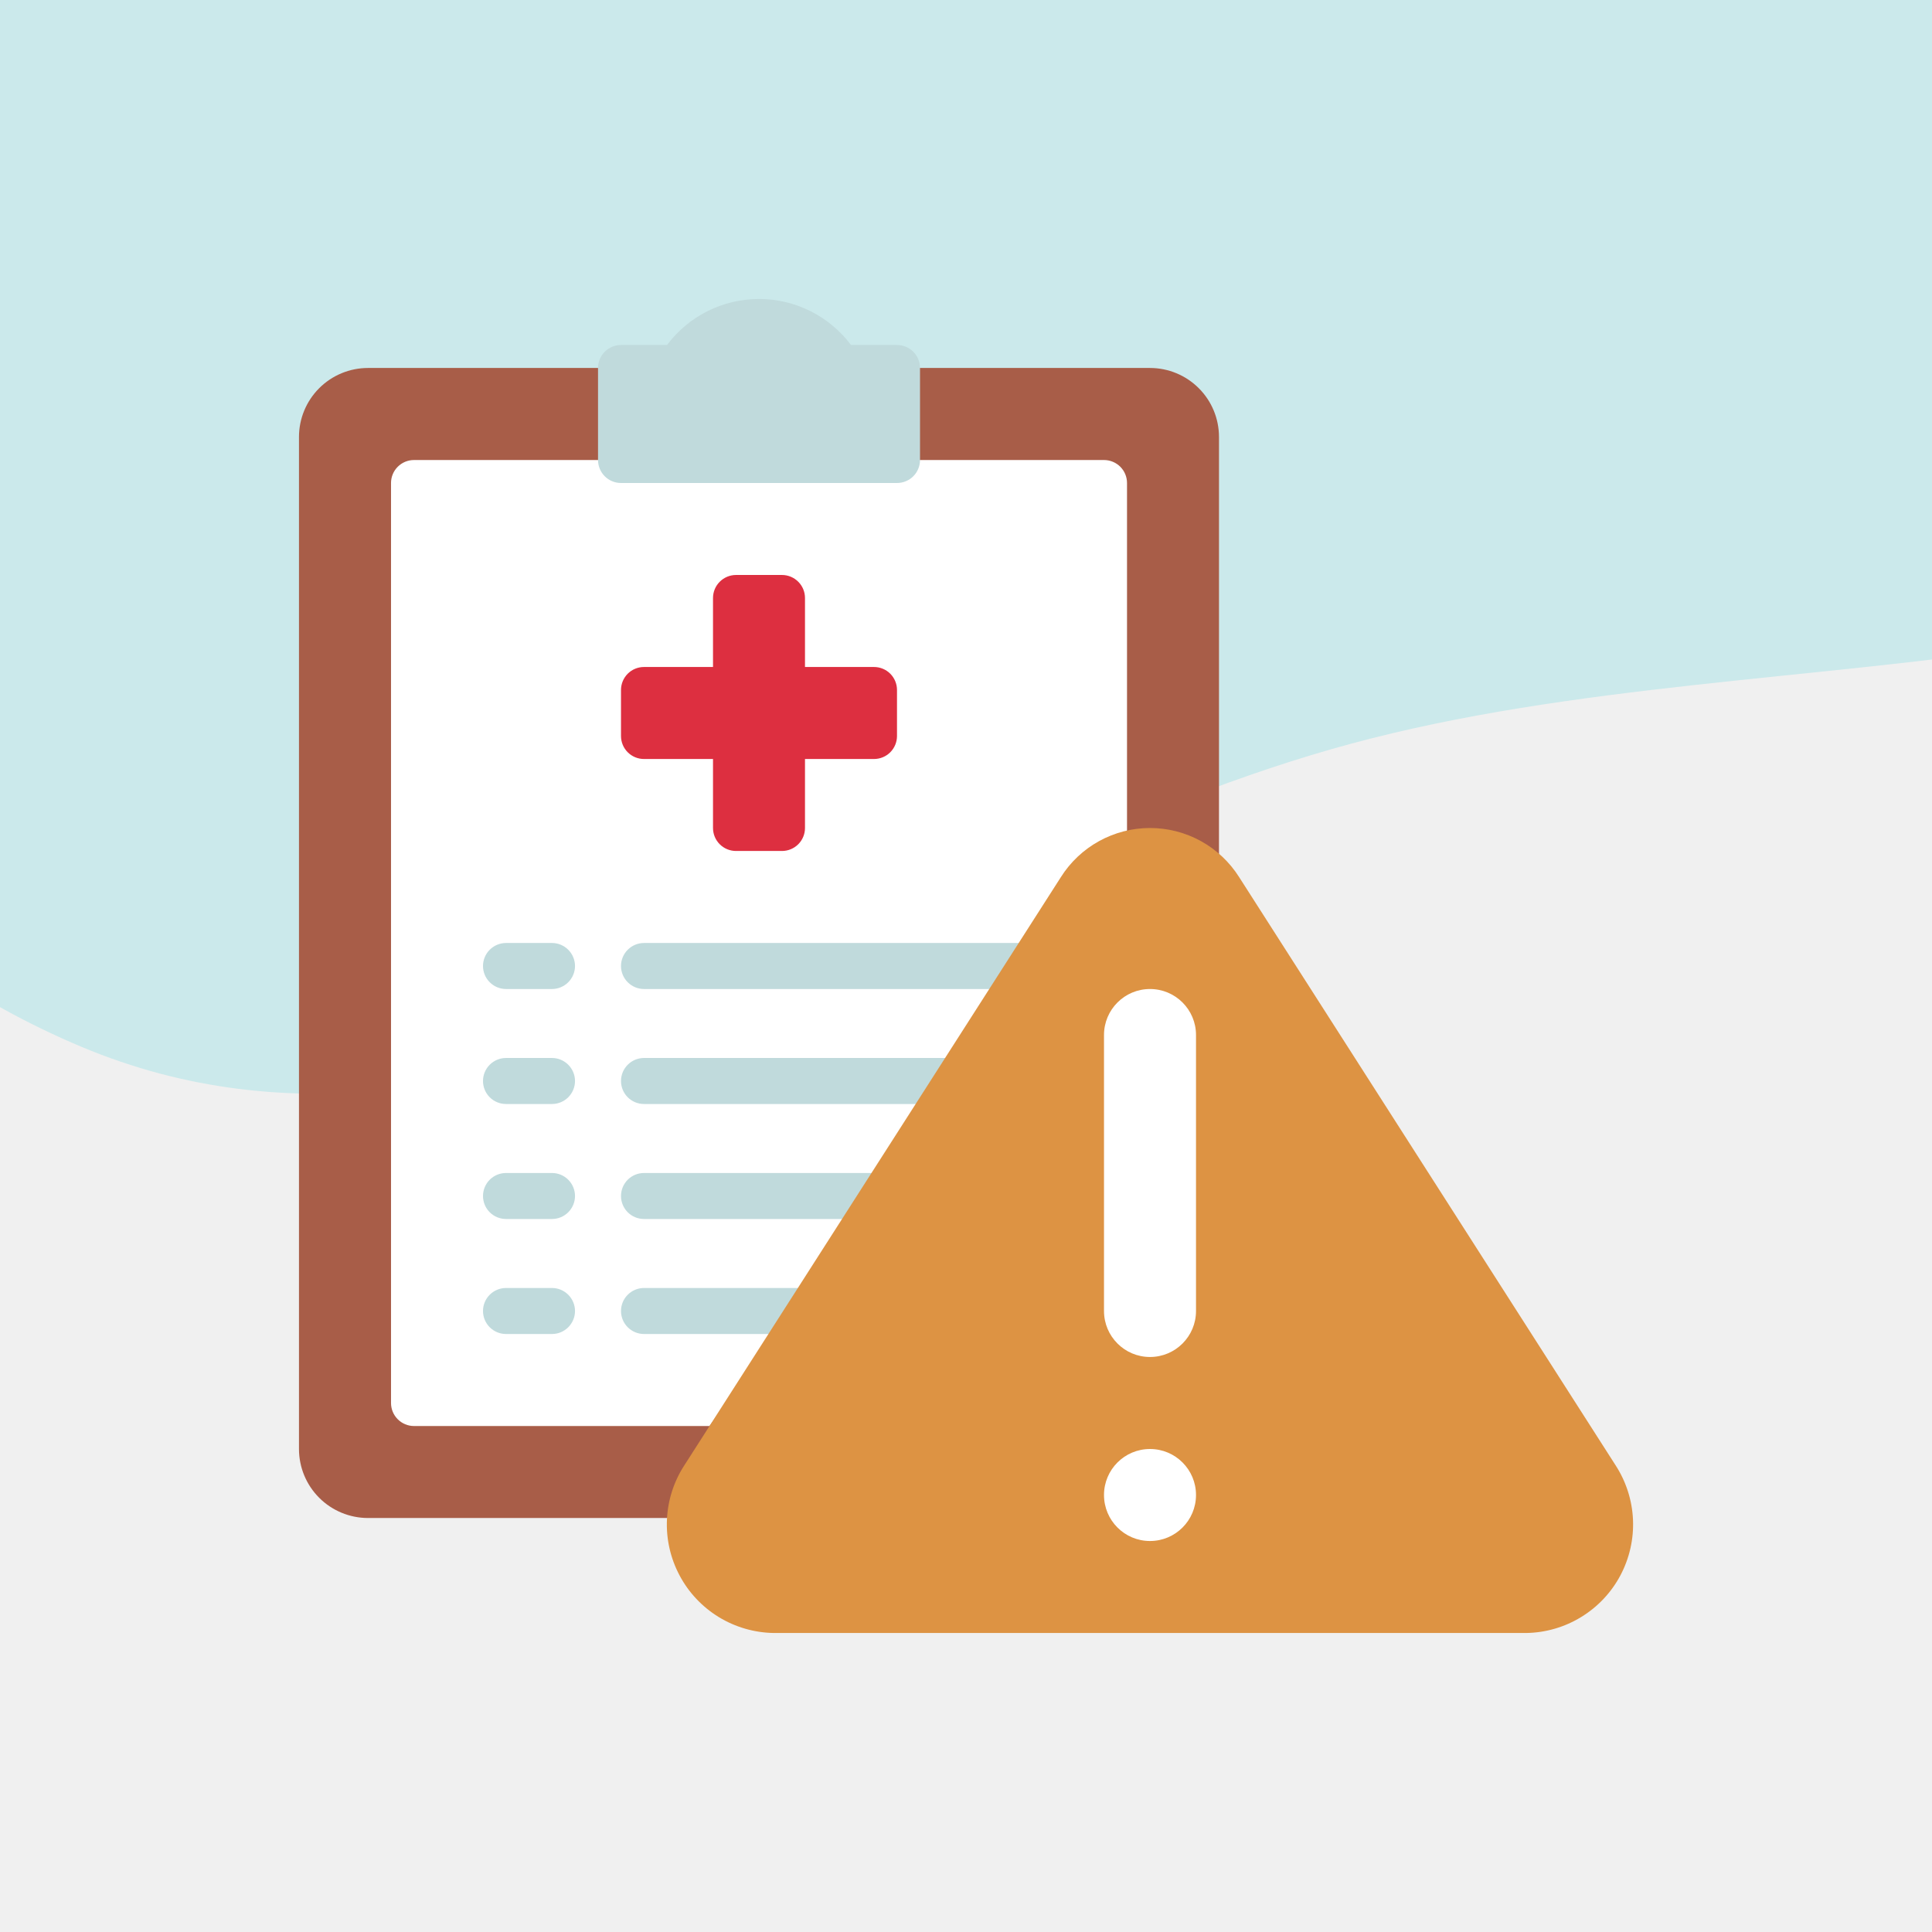
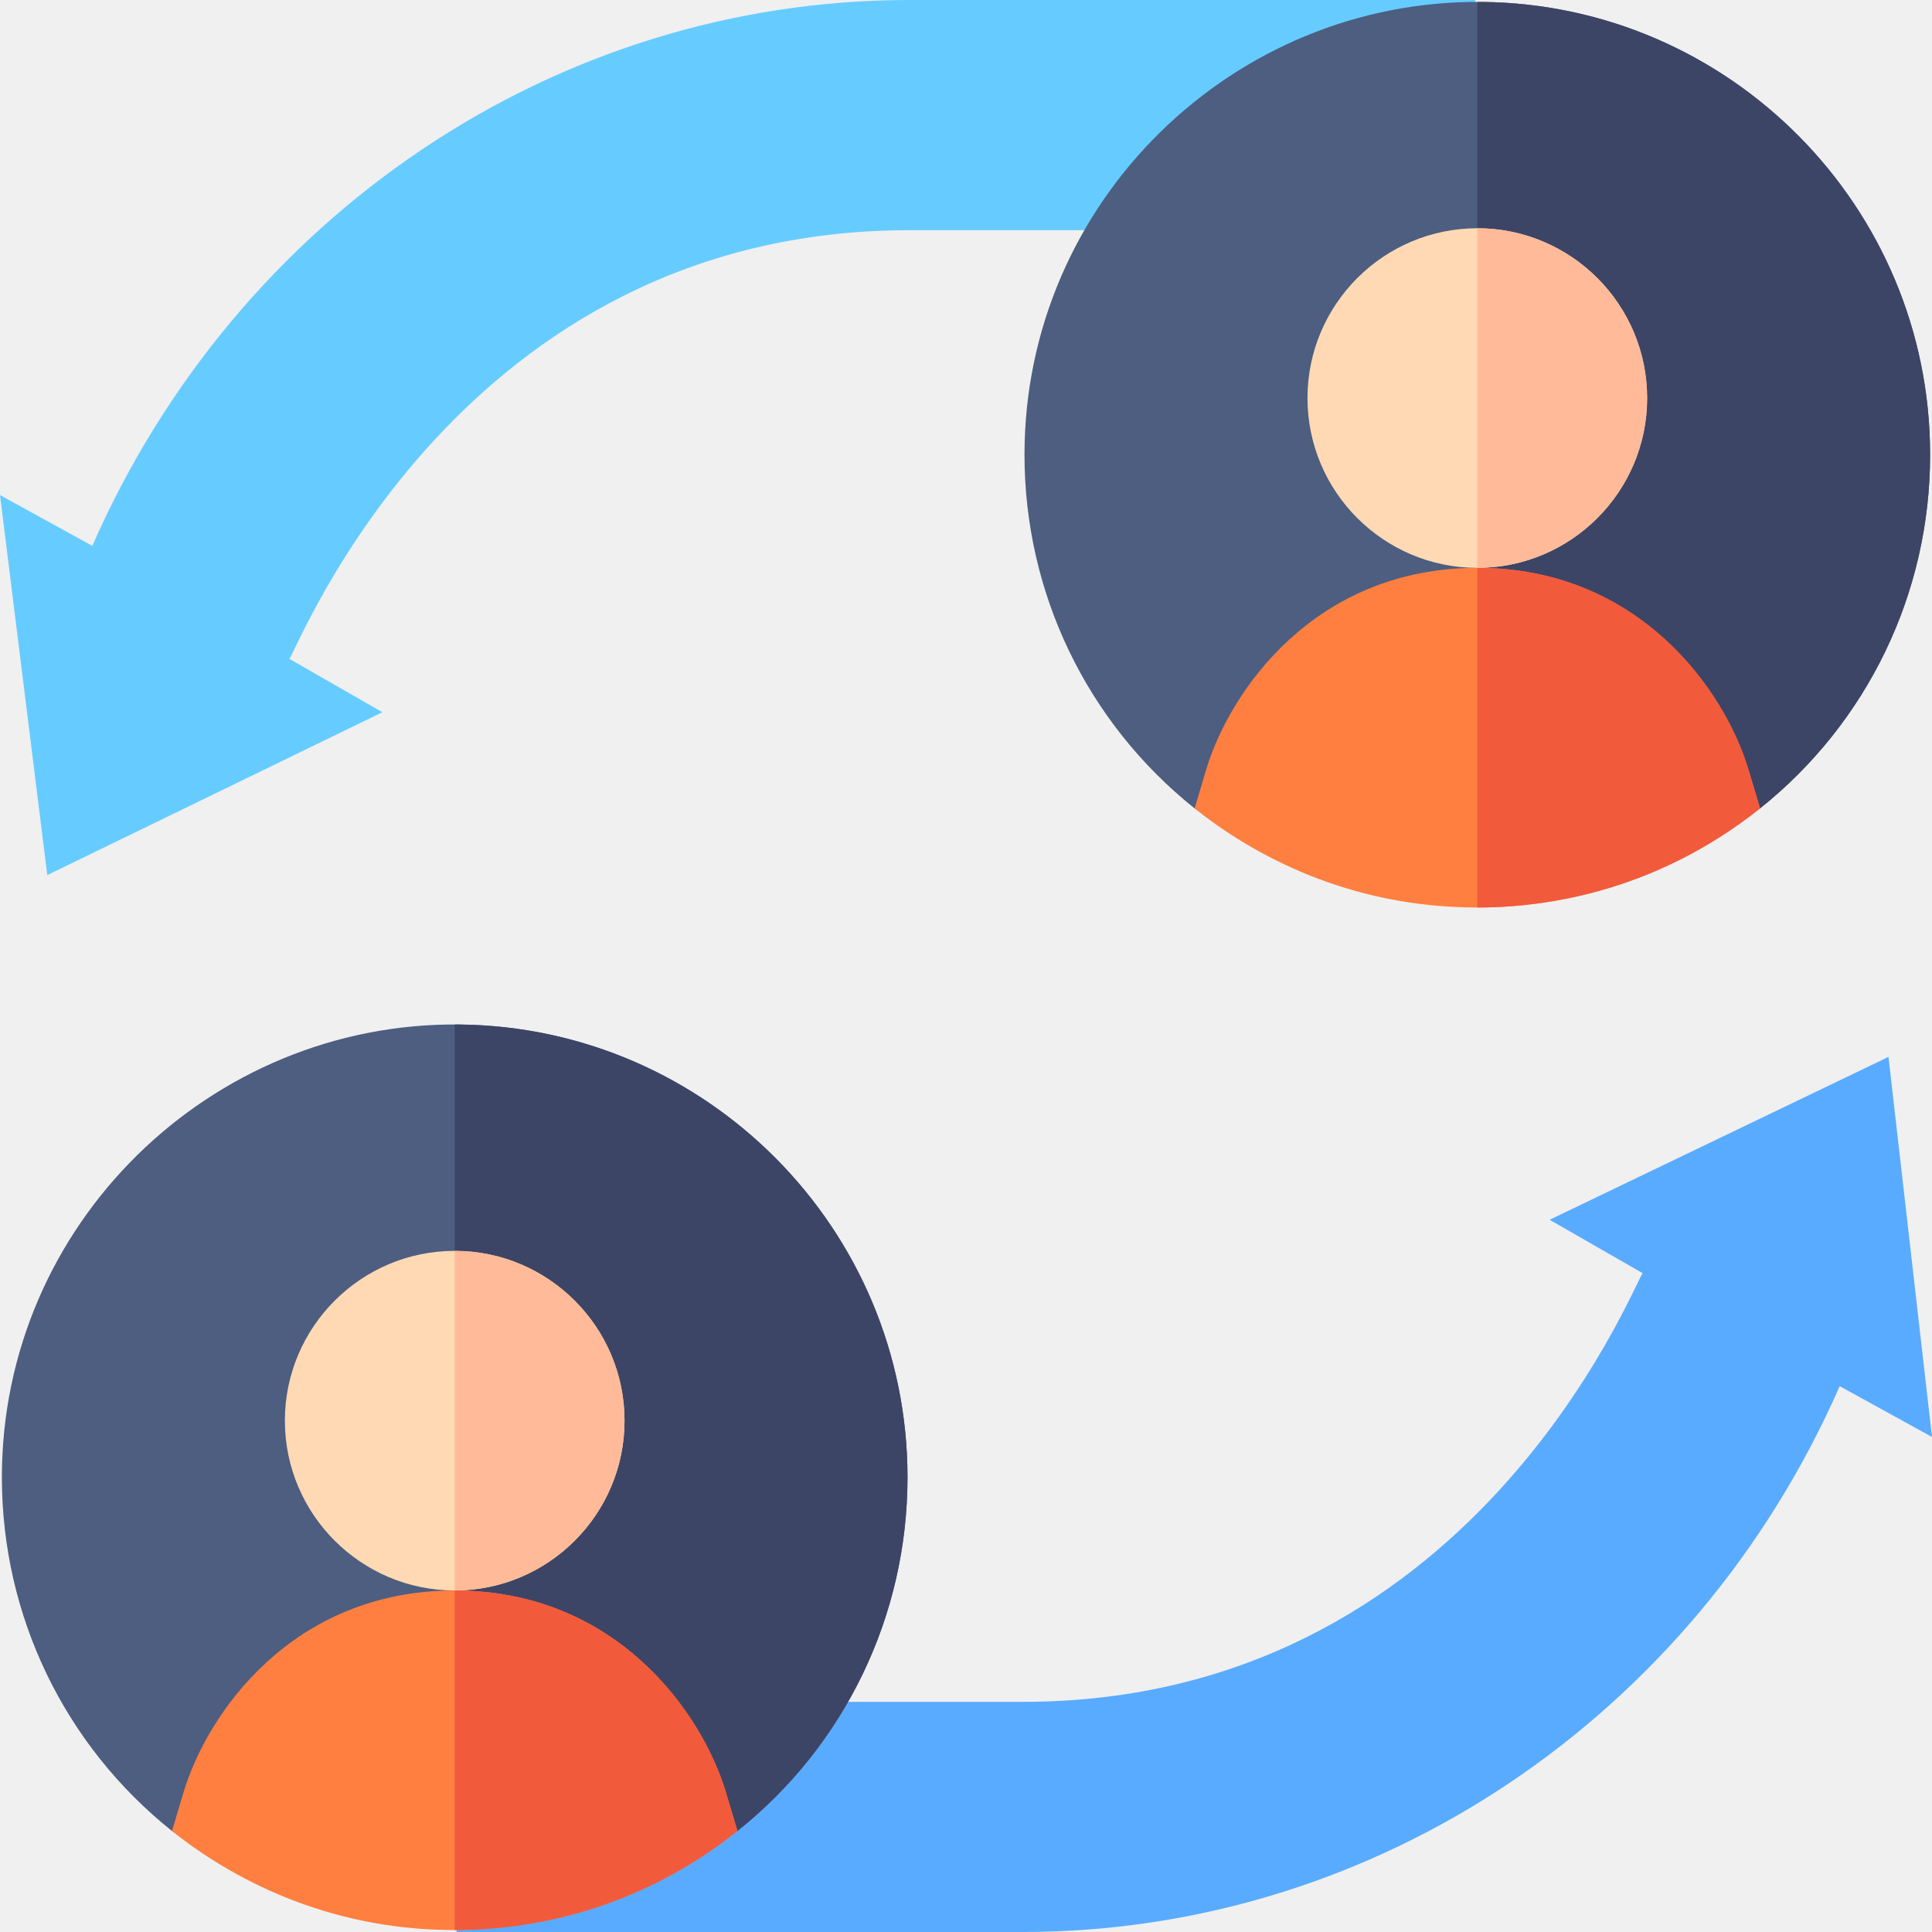
- <svg xmlns="http://www.w3.org/2000/svg" width="56" height="56" viewBox="0 0 56 56" fill="none">
-   <g clip-path="url(#clip0_5163_259637)">
-     <path fill-rule="evenodd" clip-rule="evenodd" d="M75.668 10.598C67.498 21.015 51.923 18.118 39.178 21.552C26.512 24.964 14.428 35.4 2.367 30.345C-10.316 25.029 -14.866 10.096 -19.301 -2.959C-24.184 -17.338 -29.867 -32.648 -23.771 -46.613C-17.168 -61.741 -2.916 -72.575 12.968 -76.882C28.828 -81.182 46.268 -78.674 59.658 -69.234C72.11 -60.455 76.549 -44.926 79.555 -29.936C82.325 -16.124 84.383 -0.516 75.668 10.598Z" fill="#CBE9EB" />
-     <g clip-path="url(#clip1_5163_259637)">
-       <path d="M35.333 24.76V12.666C35.333 12.136 35.123 11.627 34.747 11.252C34.372 10.877 33.864 10.666 33.333 10.666H10.666C10.136 10.666 9.627 10.877 9.252 11.252C8.877 11.627 8.666 12.136 8.666 12.666V42C8.666 42.53 8.877 43.039 9.252 43.414C9.627 43.789 10.136 44 10.666 44H19.34L35.333 24.76Z" fill="#A85D48" />
-       <path d="M32.667 24.073V14C32.667 13.823 32.597 13.654 32.472 13.529C32.346 13.404 32.177 13.334 32 13.334H12C11.823 13.334 11.654 13.404 11.529 13.529C11.404 13.654 11.334 13.823 11.334 14V40.667C11.334 40.844 11.404 41.013 11.529 41.138C11.654 41.263 11.823 41.334 12 41.334H20.567L32.667 24.073Z" fill="white" />
-       <path d="M26.667 10.666V13.333C26.667 13.51 26.597 13.68 26.472 13.805C26.346 13.93 26.177 14 26 14H18C17.823 14 17.654 13.93 17.529 13.805C17.404 13.68 17.334 13.51 17.334 13.333V10.666C17.334 10.49 17.404 10.32 17.529 10.195C17.654 10.07 17.823 10 18 10H19.334C19.644 9.586 20.047 9.25 20.509 9.018C20.972 8.787 21.483 8.666 22 8.666C22.518 8.666 23.028 8.787 23.491 9.018C23.954 9.25 24.356 9.586 24.667 10H26C26.177 10 26.346 10.07 26.472 10.195C26.597 10.32 26.667 10.49 26.667 10.666Z" fill="#C0DADC" />
-       <path d="M26 20V21.333C26 21.51 25.93 21.68 25.805 21.805C25.68 21.93 25.51 22 25.333 22H23.333V24C23.333 24.177 23.263 24.346 23.138 24.471C23.013 24.596 22.843 24.666 22.667 24.666H21.333C21.157 24.666 20.987 24.596 20.862 24.471C20.737 24.346 20.667 24.177 20.667 24V22H18.667C18.49 22 18.32 21.93 18.195 21.805C18.07 21.68 18 21.51 18 21.333V20C18 19.823 18.07 19.654 18.195 19.528C18.32 19.403 18.49 19.333 18.667 19.333H20.667V17.333C20.667 17.156 20.737 16.987 20.862 16.862C20.987 16.737 21.157 16.666 21.333 16.666H22.667C22.843 16.666 23.013 16.737 23.138 16.862C23.263 16.987 23.333 17.156 23.333 17.333V19.333H25.333C25.51 19.333 25.68 19.403 25.805 19.528C25.93 19.654 26 19.823 26 20Z" fill="#DD2F40" />
-       <path d="M16 28.667H14.667C14.49 28.667 14.32 28.596 14.195 28.471C14.07 28.346 14 28.177 14 28C14 27.823 14.07 27.654 14.195 27.529C14.32 27.404 14.49 27.333 14.667 27.333H16C16.177 27.333 16.346 27.404 16.471 27.529C16.596 27.654 16.667 27.823 16.667 28C16.667 28.177 16.596 28.346 16.471 28.471C16.346 28.596 16.177 28.667 16 28.667Z" fill="#C0DADC" />
-       <path d="M30 28.667H18.667C18.49 28.667 18.32 28.596 18.195 28.471C18.07 28.346 18 28.177 18 28C18 27.823 18.07 27.654 18.195 27.529C18.32 27.404 18.49 27.333 18.667 27.333H30C30.177 27.333 30.346 27.404 30.471 27.529C30.596 27.654 30.667 27.823 30.667 28C30.667 28.177 30.596 28.346 30.471 28.471C30.346 28.596 30.177 28.667 30 28.667Z" fill="#C0DADC" />
-       <path d="M16 32H14.667C14.49 32 14.32 31.93 14.195 31.805C14.07 31.68 14 31.51 14 31.333C14 31.156 14.07 30.987 14.195 30.862C14.32 30.737 14.49 30.666 14.667 30.666H16C16.177 30.666 16.346 30.737 16.471 30.862C16.596 30.987 16.667 31.156 16.667 31.333C16.667 31.51 16.596 31.68 16.471 31.805C16.346 31.93 16.177 32 16 32Z" fill="#C0DADC" />
-       <path d="M28.267 32H18.667C18.49 32 18.32 31.93 18.195 31.805C18.07 31.68 18 31.51 18 31.333C18 31.156 18.07 30.987 18.195 30.862C18.32 30.737 18.49 30.666 18.667 30.666H28.267C28.444 30.666 28.613 30.737 28.738 30.862C28.863 30.987 28.933 31.156 28.933 31.333C28.933 31.51 28.863 31.68 28.738 31.805C28.613 31.93 28.444 32 28.267 32Z" fill="#C0DADC" />
-       <path d="M16 35.333H14.667C14.49 35.333 14.32 35.263 14.195 35.138C14.07 35.013 14 34.843 14 34.667C14 34.49 14.07 34.32 14.195 34.195C14.32 34.07 14.49 34 14.667 34H16C16.177 34 16.346 34.07 16.471 34.195C16.596 34.32 16.667 34.49 16.667 34.667C16.667 34.843 16.596 35.013 16.471 35.138C16.346 35.263 16.177 35.333 16 35.333Z" fill="#C0DADC" />
-       <path d="M26.133 35.333H18.667C18.49 35.333 18.32 35.263 18.195 35.138C18.07 35.013 18 34.843 18 34.667C18 34.49 18.07 34.32 18.195 34.195C18.32 34.07 18.49 34 18.667 34H26.133C26.31 34 26.48 34.07 26.605 34.195C26.73 34.32 26.8 34.49 26.8 34.667C26.8 34.843 26.73 35.013 26.605 35.138C26.48 35.263 26.31 35.333 26.133 35.333Z" fill="#C0DADC" />
-       <path d="M16 38.667H14.667C14.49 38.667 14.32 38.596 14.195 38.471C14.07 38.346 14 38.177 14 38C14 37.823 14.07 37.654 14.195 37.529C14.32 37.404 14.49 37.333 14.667 37.333H16C16.177 37.333 16.346 37.404 16.471 37.529C16.596 37.654 16.667 37.823 16.667 38C16.667 38.177 16.596 38.346 16.471 38.471C16.346 38.596 16.177 38.667 16 38.667Z" fill="#C0DADC" />
-       <path d="M24 38.667H18.667C18.49 38.667 18.32 38.596 18.195 38.471C18.07 38.346 18 38.177 18 38C18 37.823 18.07 37.654 18.195 37.529C18.32 37.404 18.49 37.333 18.667 37.333H24C24.177 37.333 24.346 37.404 24.471 37.529C24.596 37.654 24.667 37.823 24.667 38C24.667 38.177 24.596 38.346 24.471 38.471C24.346 38.596 24.177 38.667 24 38.667Z" fill="#C0DADC" />
-       <path d="M44.241 47.333H22.425C21.863 47.324 21.313 47.164 20.833 46.871C20.353 46.577 19.96 46.16 19.697 45.663C19.433 45.166 19.306 44.607 19.332 44.045C19.357 43.483 19.532 42.938 19.84 42.467L30.748 25.427C31.023 24.99 31.404 24.63 31.857 24.38C32.309 24.131 32.817 24 33.333 24C33.85 24 34.358 24.131 34.81 24.38C35.262 24.63 35.644 24.99 35.919 25.427L46.827 42.47C47.133 42.941 47.308 43.486 47.333 44.047C47.358 44.609 47.231 45.167 46.968 45.664C46.704 46.16 46.312 46.577 45.832 46.87C45.353 47.164 44.803 47.324 44.241 47.333Z" fill="#DD9343" />
-       <path d="M34.667 30C34.667 29.264 34.07 28.667 33.333 28.667C32.597 28.667 32 29.264 32 30V38C32 38.736 32.597 39.333 33.333 39.333C34.07 39.333 34.667 38.736 34.667 38V30Z" fill="white" />
-       <path d="M33.333 44.667C34.07 44.667 34.667 44.07 34.667 43.333C34.667 42.597 34.07 42 33.333 42C32.597 42 32 42.597 32 43.333C32 44.07 32.597 44.667 33.333 44.667Z" fill="white" />
-     </g>
+ <svg xmlns="http://www.w3.org/2000/svg" width="40" height="40" viewBox="0 0 40 40" fill="none">
+   <g clip-path="url(#clip0_5954_149158)">
+     <path d="M0.979 18.118L7.917 14.746L5.99 13.64C6.191 13.393 9.52 4.766 18.828 4.766H30.547V0H18.828C11.489 0 4.905 4.478 1.911 11.301L0 10.25L0.979 18.118Z" fill="#66CCFF" />
+     <path d="M39.099 21.882L32.083 25.254L34.01 26.36C33.809 26.608 30.48 35.235 21.172 35.235H9.453V40H21.172C28.511 40 35.095 35.522 38.089 28.699L40 29.751L39.099 21.882Z" fill="#59ABFF" />
+     <path d="M9.509 21.211C4.357 21.159 0.039 25.348 0.039 30.586C0.039 33.461 1.341 36.138 3.561 37.909C3.79 38.092 5.888 38.306 6.043 37.784C6.484 36.306 7.87 35.273 9.414 35.273C10.955 35.273 12.342 36.302 12.785 37.784C13.005 38.522 15.038 38.092 15.268 37.909C17.488 36.137 18.789 33.459 18.789 30.586C18.789 25.448 14.635 21.262 9.509 21.211Z" fill="#4D5E80" />
+     <path d="M9.509 21.212C9.477 21.211 9.446 21.212 9.414 21.212V35.273C10.955 35.273 12.342 36.302 12.785 37.784C13.005 38.522 15.038 38.092 15.268 37.909C17.488 36.137 18.789 33.459 18.789 30.586C18.789 25.448 14.635 21.262 9.509 21.212Z" fill="#3D4566" />
+     <path d="M15.031 37.114C14.537 35.46 12.76 32.929 9.414 32.929C6.044 32.929 4.284 35.484 3.798 37.114L3.561 37.909C4.754 38.862 6.742 39.96 9.414 39.96C10.95 39.96 13.174 39.576 15.268 37.909L15.031 37.114Z" fill="#FF7F40" />
+     <path d="M15.268 37.909L15.03 37.114C14.537 35.46 12.76 32.929 9.414 32.929V39.96C10.95 39.96 13.173 39.576 15.268 37.909Z" fill="#F25A3C" />
+     <path d="M9.414 32.929C7.476 32.929 5.898 31.352 5.898 29.414C5.898 27.475 7.476 25.898 9.414 25.898C11.353 25.898 12.93 27.475 12.93 29.414C12.93 31.352 11.353 32.929 9.414 32.929Z" fill="#FFD9B3" />
+     <path d="M12.93 29.414C12.93 27.475 11.353 25.898 9.414 25.898V32.929C11.353 32.929 12.93 31.352 12.93 29.414Z" fill="#FFBB99" />
+     <path d="M30.681 0.04C25.529 -0.012 21.211 4.177 21.211 9.414C21.211 12.289 22.513 14.966 24.733 16.737C24.962 16.92 27.059 17.134 27.215 16.612C27.656 15.134 29.042 14.101 30.586 14.101C32.127 14.101 33.514 15.13 33.957 16.612C34.177 17.35 36.21 16.92 36.44 16.737C38.659 14.965 39.961 12.287 39.961 9.414C39.961 4.276 35.807 0.09 30.681 0.04Z" fill="#4D5E80" />
+     <path d="M30.681 0.04C30.649 0.039 30.618 0.04 30.586 0.04V14.101C32.127 14.101 33.514 15.13 33.957 16.612C34.177 17.35 36.21 16.92 36.44 16.737C38.659 14.965 39.961 12.287 39.961 9.414C39.961 4.276 35.807 0.09 30.681 0.04Z" fill="#3D4566" />
+     <path d="M36.202 15.942C35.709 14.288 33.932 11.757 30.586 11.757C27.216 11.757 25.456 14.312 24.97 15.942L24.733 16.737C25.926 17.69 27.913 18.789 30.586 18.789C32.122 18.789 34.345 18.404 36.44 16.737L36.202 15.942Z" fill="#FF7F40" />
+     <path d="M36.44 16.737L36.202 15.942C35.709 14.288 33.932 11.757 30.586 11.757V18.789C32.122 18.789 34.345 18.404 36.44 16.737Z" fill="#F25A3C" />
+     <path d="M30.586 11.757C28.647 11.757 27.07 10.18 27.07 8.242C27.07 6.303 28.647 4.726 30.586 4.726C32.525 4.726 34.102 6.303 34.102 8.242C34.102 10.18 32.525 11.757 30.586 11.757Z" fill="#FFD9B3" />
+     <path d="M34.102 8.242C34.102 6.303 32.525 4.726 30.586 4.726V11.757C32.525 11.757 34.102 10.18 34.102 8.242Z" fill="#FFBB99" />
  </g>
  <defs>
-     <clipPath id="clip0_5163_259637">
-       <rect width="56" height="56" fill="white" />
-     </clipPath>
-     <clipPath id="clip1_5163_259637">
-       <rect width="40" height="40" fill="white" transform="translate(8 8)" />
+     <clipPath id="clip0_5954_149158">
+       <rect width="40" height="40" fill="white" />
    </clipPath>
  </defs>
</svg>
